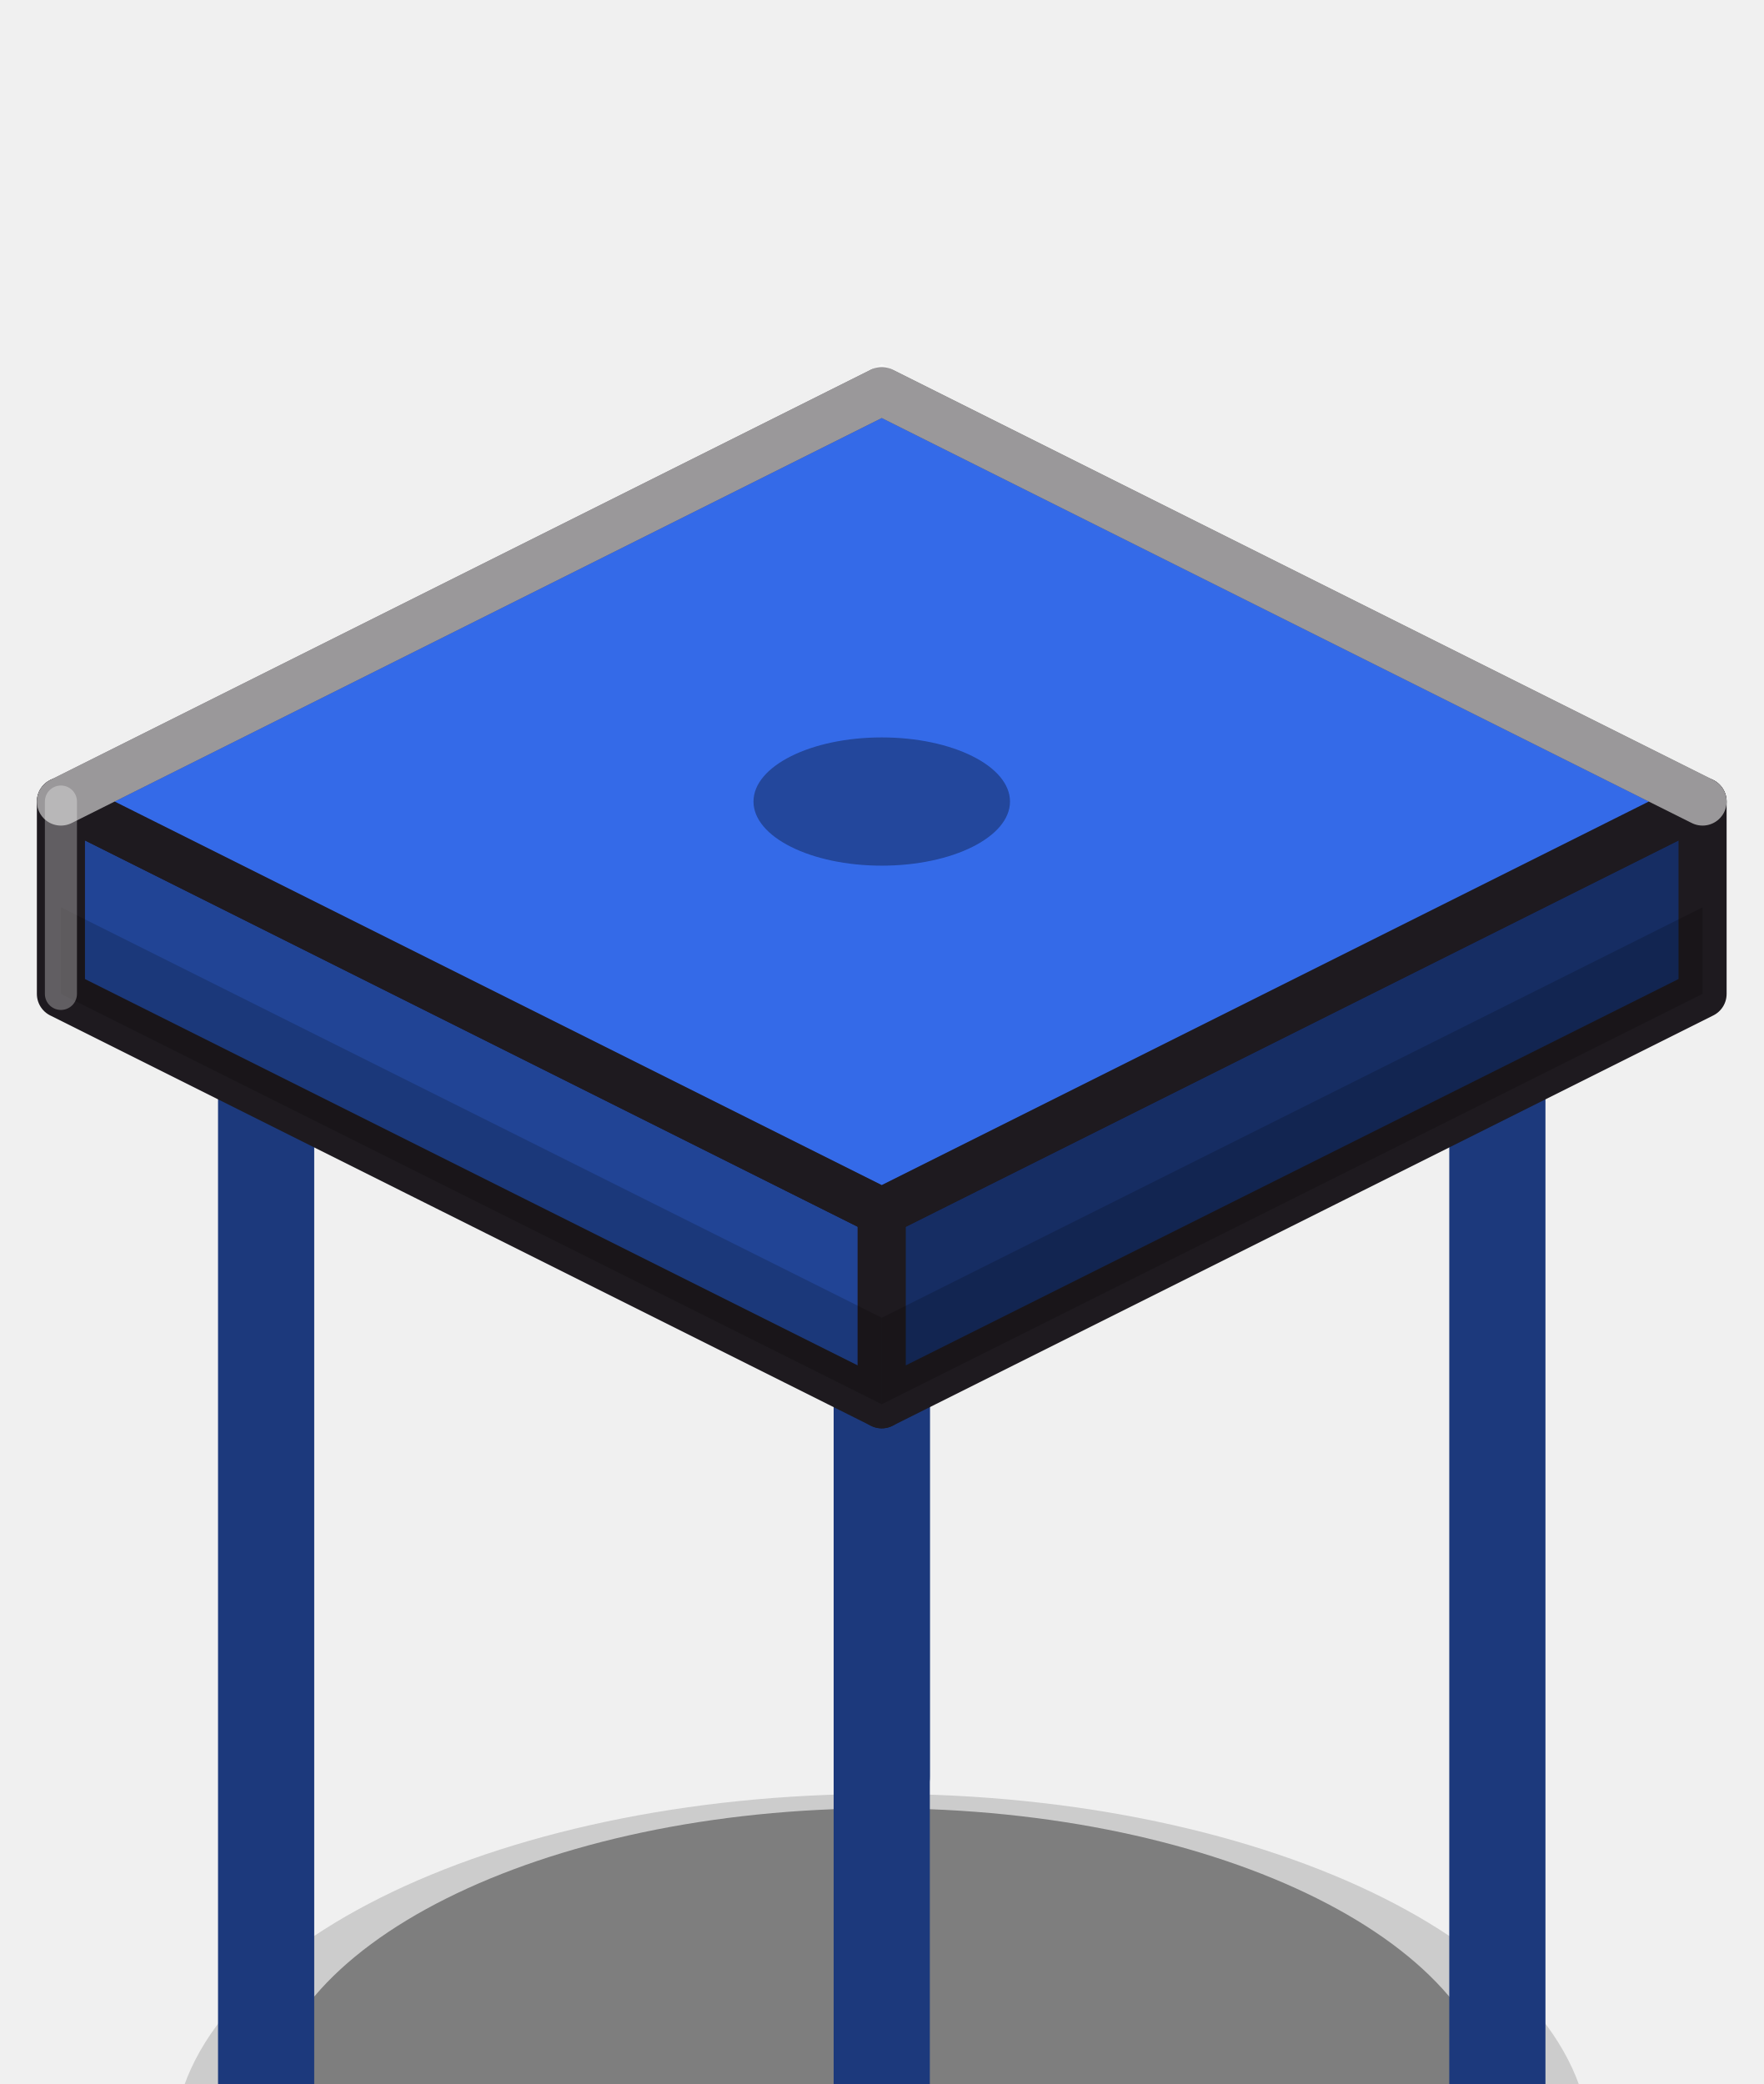
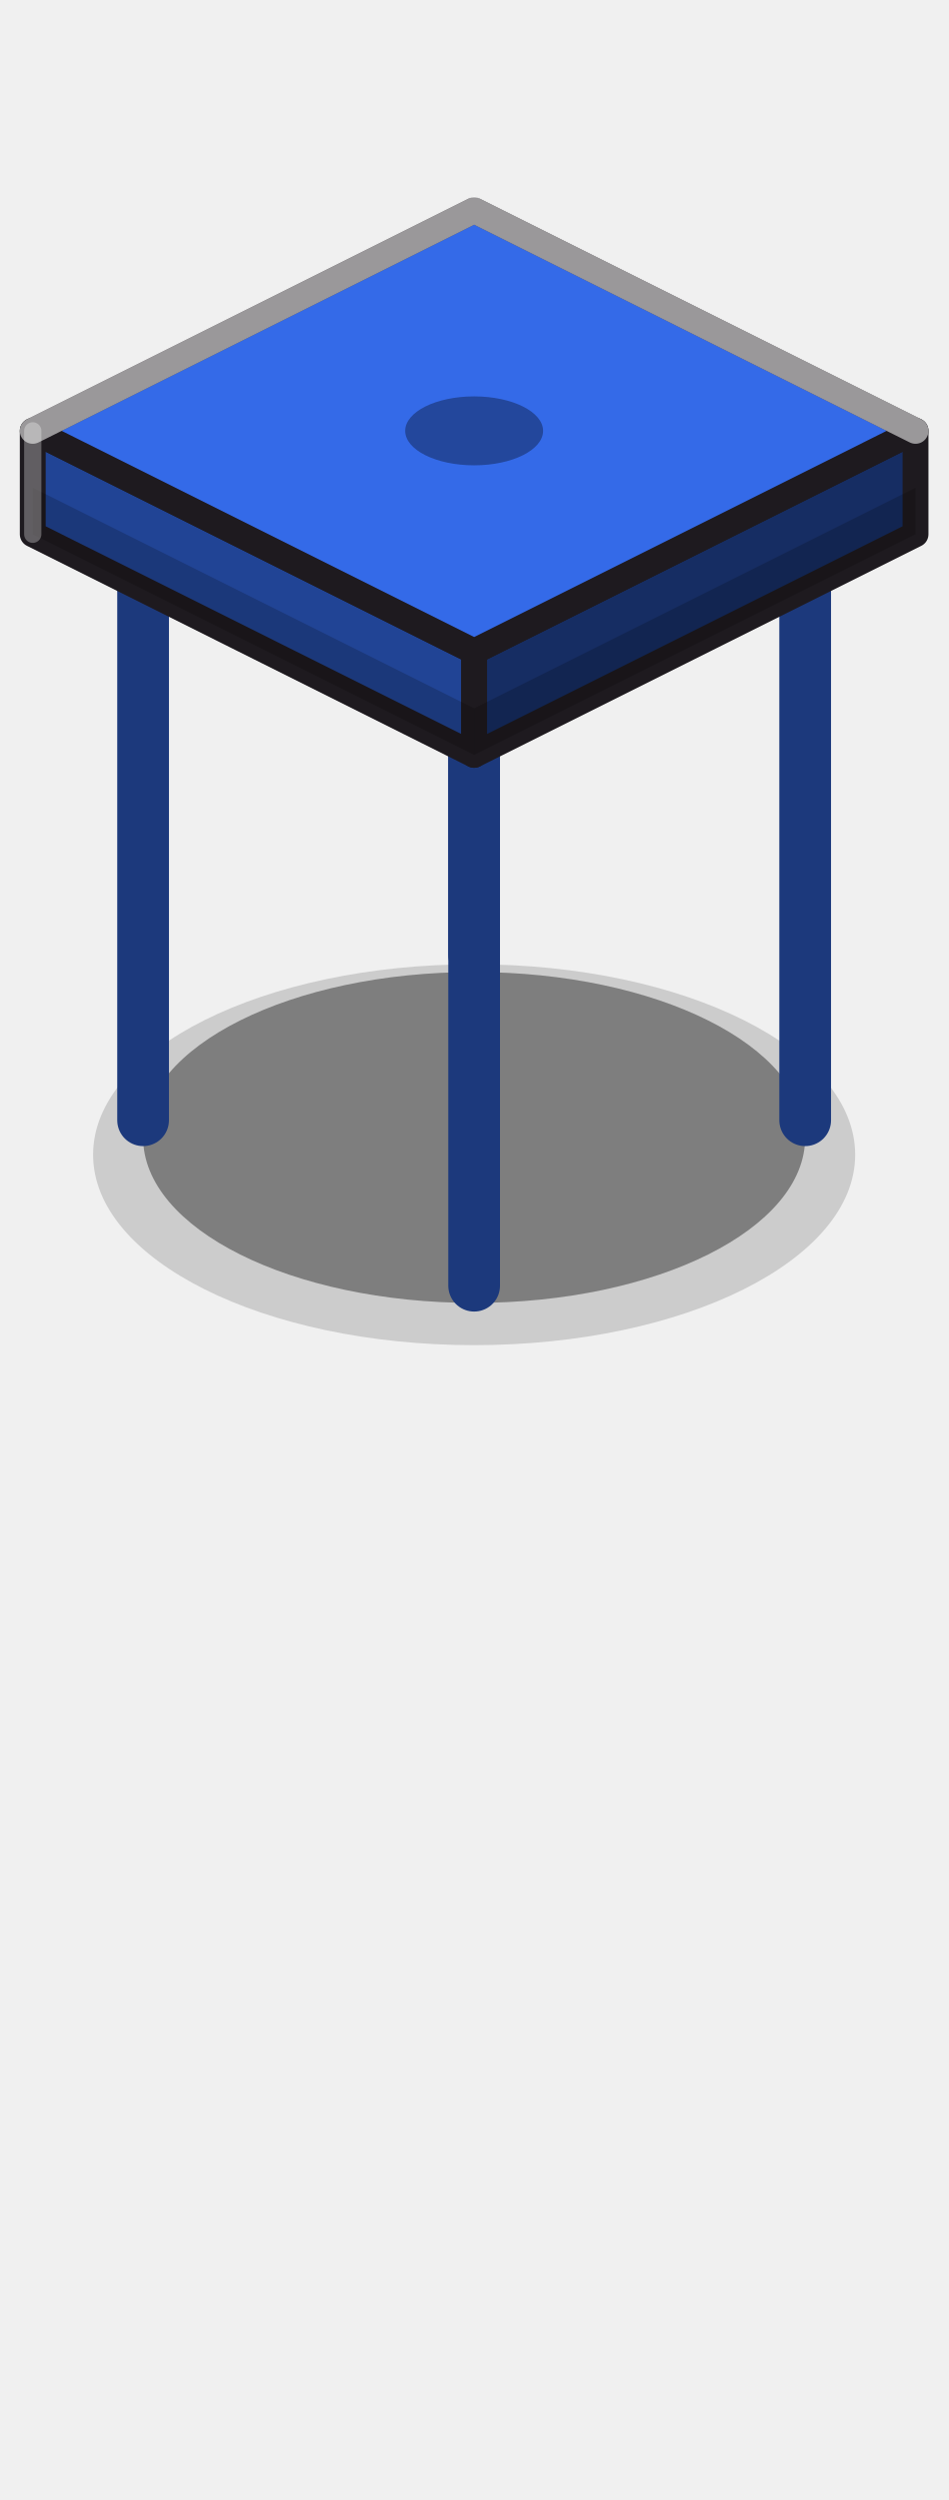
- <svg xmlns="http://www.w3.org/2000/svg" width="110" height="130" viewBox="0 0 110 130">
+ <svg xmlns="http://www.w3.org/2000/svg" width="110" height="290" viewBox="0 0 110 290">
  <ellipse cx="55.0" cy="134.0" rx="44.2" ry="22.1" fill="#000000" opacity="0.152" />
  <ellipse cx="55.0" cy="132.0" rx="38.4" ry="19.2" fill="#000000" opacity="0.38" />
  <polyline points="55.0,110.8 55.0,42.8" fill="none" stroke="#1C397C" stroke-width="6" stroke-linecap="round" stroke-linejoin="round" />
  <polyline points="93.4,130.0 93.4,62.0" fill="none" stroke="#1C397C" stroke-width="6" stroke-linecap="round" stroke-linejoin="round" />
  <polyline points="55.0,149.2 55.0,81.2" fill="none" stroke="#1C397C" stroke-width="6" stroke-linecap="round" stroke-linejoin="round" />
  <polyline points="16.6,130.0 16.6,62.0" fill="none" stroke="#1C397C" stroke-width="6" stroke-linecap="round" stroke-linejoin="round" />
  <polygon points="3.8,62.0 55.0,87.6 55.0,75.6 3.8,50.0" fill="#214495" stroke="#1E1A1F" stroke-width="3" stroke-linejoin="round" />
  <polygon points="55.0,87.6 106.2,62.0 106.2,50.0 55.0,75.6" fill="#162D63" stroke="#1E1A1F" stroke-width="3" stroke-linejoin="round" />
  <polygon points="55.0,24.4 106.2,50.0 55.0,75.6 3.8,50.0" fill="#346AE8" stroke="#1E1A1F" stroke-width="3" stroke-linejoin="round" />
  <polygon points="3.8,62.0 55.0,87.6 55.0,82.2 3.8,56.6" fill="#000000" stroke="none" stroke-width="0" stroke-linejoin="round" opacity="0.18" />
  <polygon points="55.0,87.6 106.2,62.0 106.2,56.6 55.0,82.2" fill="#000000" stroke="none" stroke-width="0" stroke-linejoin="round" opacity="0.18" />
  <polyline points="3.8,50.0 55.0,24.4 106.2,50.0" fill="none" stroke="#FFFFFF" stroke-width="3" stroke-linecap="round" opacity="0.55" />
  <polyline points="3.8,50.0 3.8,62.0" fill="none" stroke="#FFFFFF" stroke-width="2" stroke-linecap="round" opacity="0.3" />
  <ellipse cx="55.0" cy="50.0" rx="8.0" ry="4.0" fill="#23479C" stroke="none" stroke-width="0" />
</svg>
